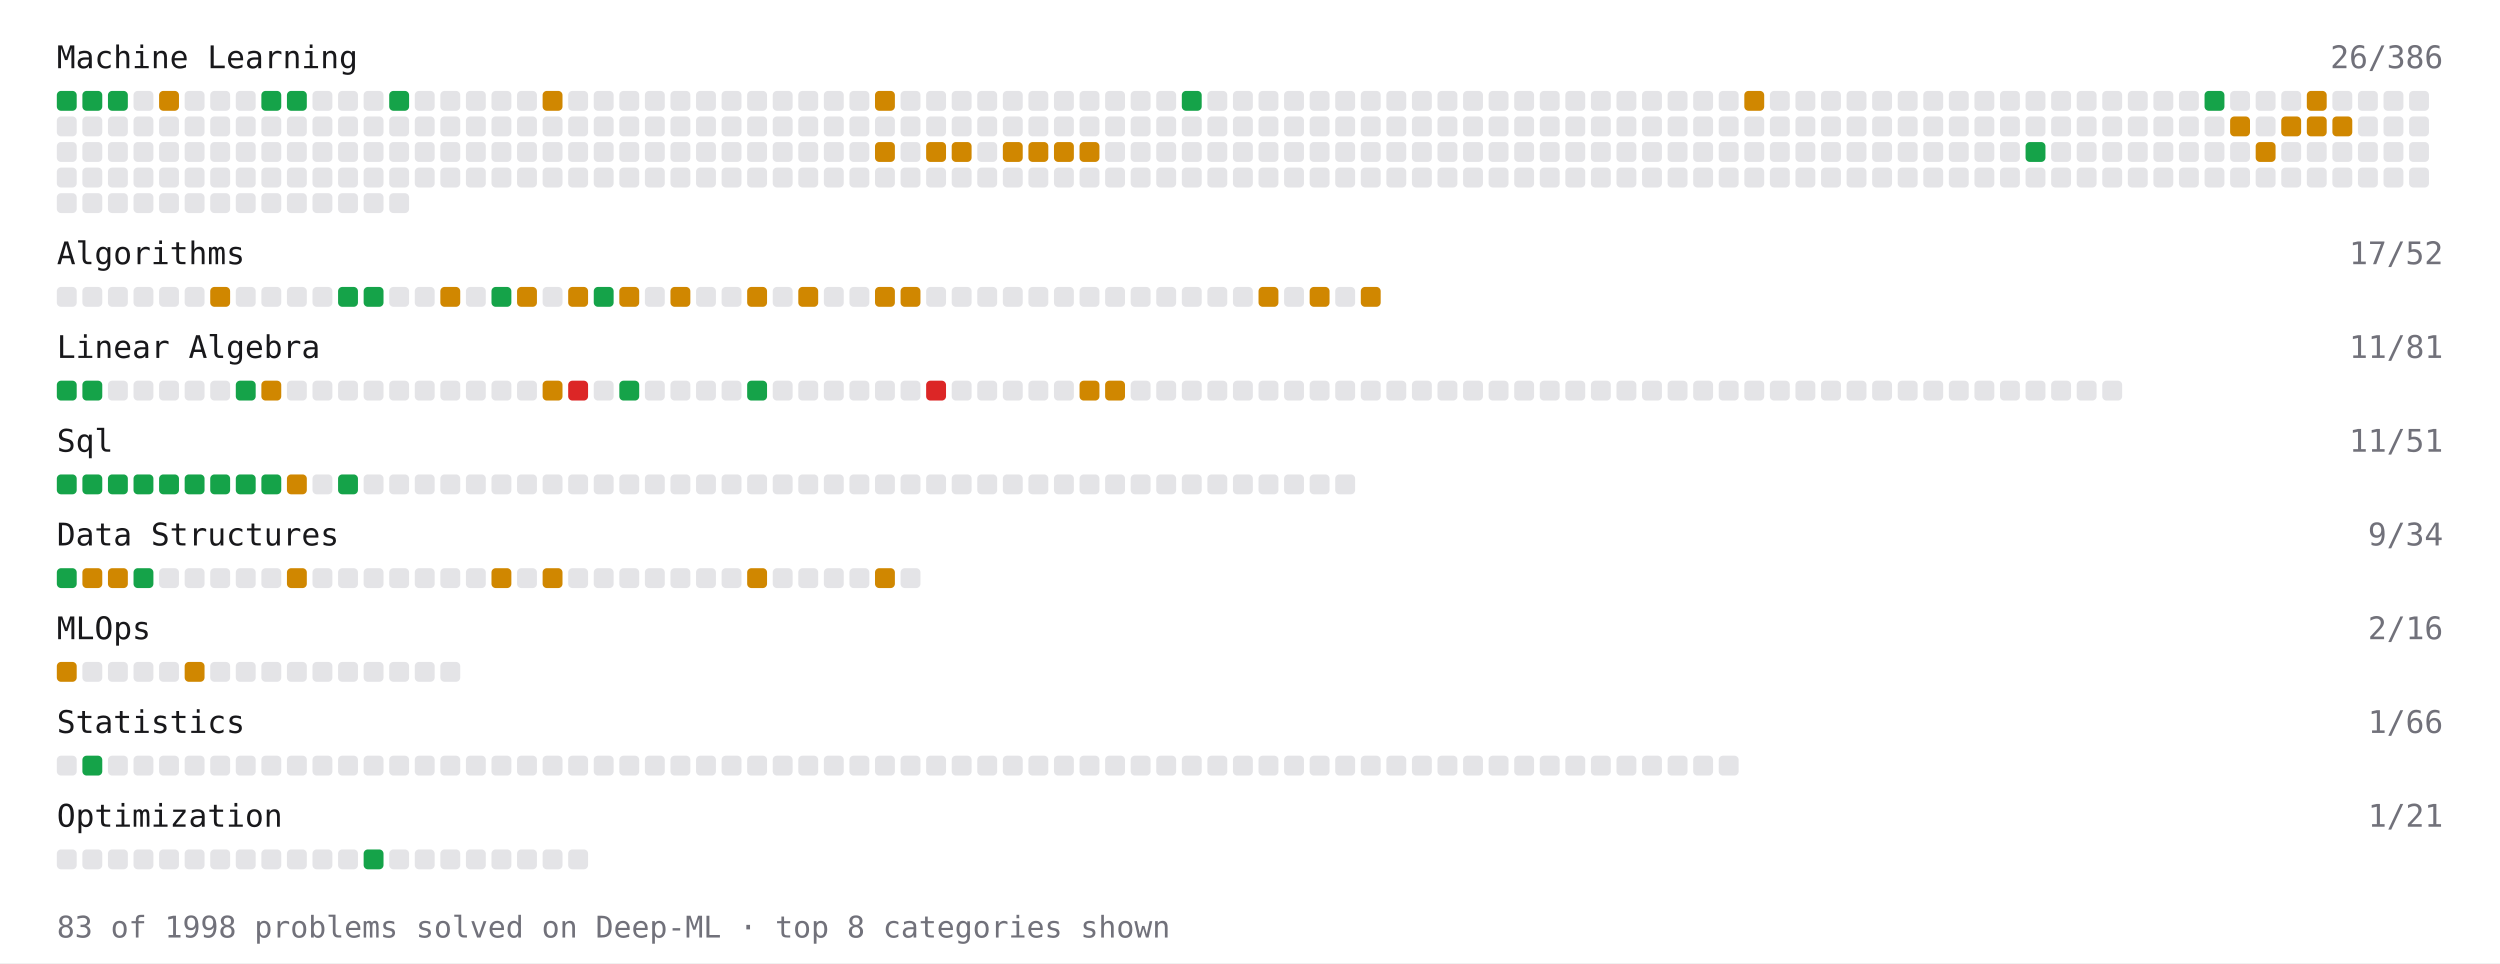
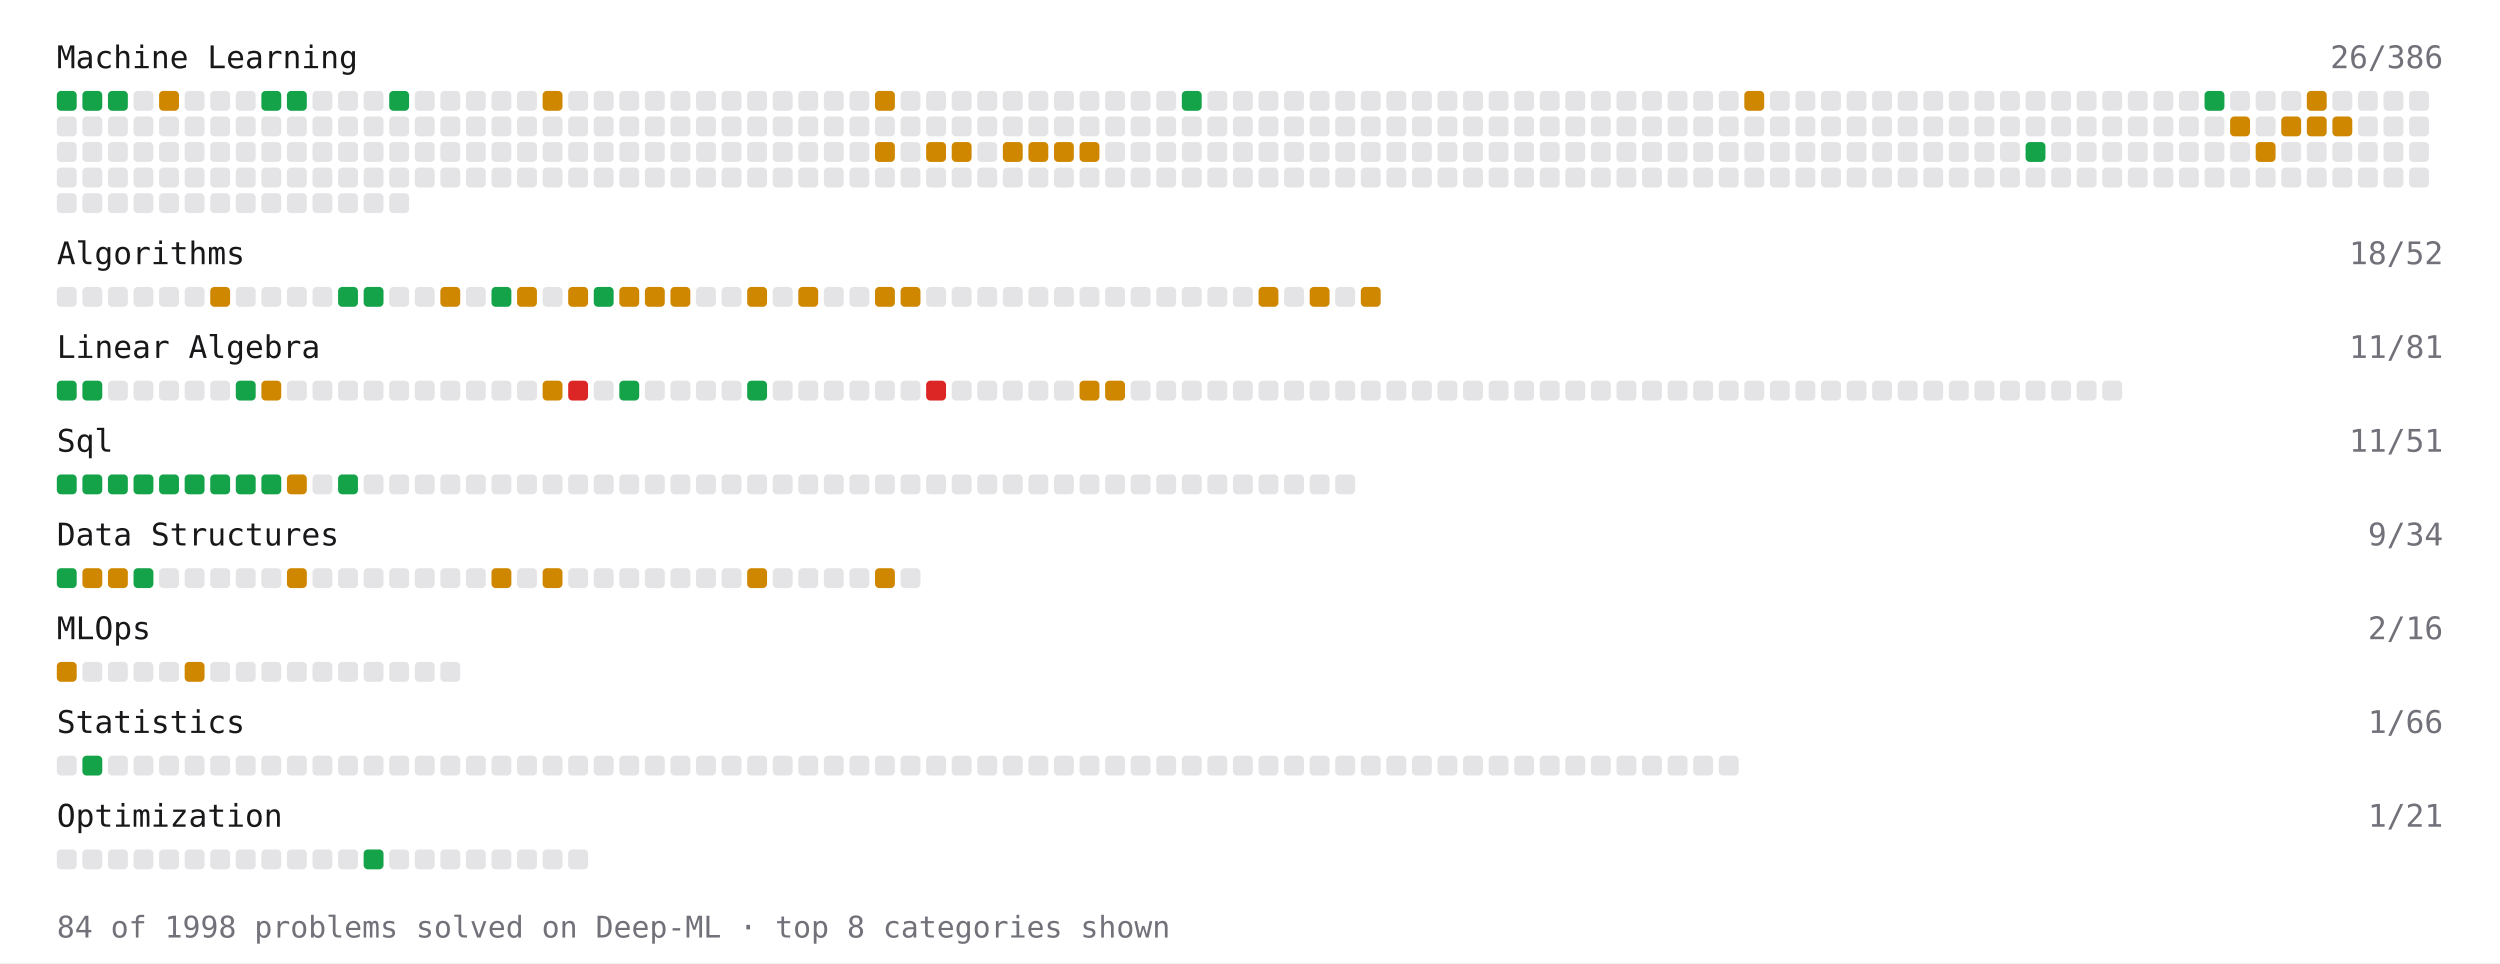
- <svg xmlns="http://www.w3.org/2000/svg" width="880" height="339" viewBox="0 0 880 339" role="img" aria-label="Deep-ML coverage: 83 of 1998 problems solved">
+ <svg xmlns="http://www.w3.org/2000/svg" width="880" height="339" viewBox="0 0 880 339" role="img" aria-label="Deep-ML coverage: 84 of 1998 problems solved">
  <style>
  .bg{fill:#ffffff}.tx{fill:#18181b}.dim{fill:#71717a}.none{fill:#e4e4e7}
  .e{fill:#15a349}.m{fill:#d08700}.h{fill:#dc2626}.u{fill:#a1a1aa}
  @media (prefers-color-scheme:dark){
    .bg{fill:#0b0b0d}.tx{fill:#fafafa}.dim{fill:#8b8b95}.none{fill:#26262b}
    .e{fill:#34d27b}.m{fill:#f5b13d}.h{fill:#f76d6d}.u{fill:#5c5c66}
  }
</style>
  <rect width="880" height="339" class="bg" />
  <text x="20" y="24" class="tx" font-size="11" font-family="ui-monospace,monospace">Machine Learning</text>
  <text x="860" y="24" class="dim" font-size="11" text-anchor="end" font-family="ui-monospace,monospace">26/386</text>
  <rect x="20" y="32" width="7" height="7" rx="1.5" class="e" />
  <rect x="29" y="32" width="7" height="7" rx="1.5" class="e" />
  <rect x="38" y="32" width="7" height="7" rx="1.5" class="e" />
  <rect x="47" y="32" width="7" height="7" rx="1.5" class="none" />
  <rect x="56" y="32" width="7" height="7" rx="1.5" class="m" />
  <rect x="65" y="32" width="7" height="7" rx="1.5" class="none" />
  <rect x="74" y="32" width="7" height="7" rx="1.5" class="none" />
  <rect x="83" y="32" width="7" height="7" rx="1.5" class="none" />
  <rect x="92" y="32" width="7" height="7" rx="1.5" class="e" />
  <rect x="101" y="32" width="7" height="7" rx="1.5" class="e" />
  <rect x="110" y="32" width="7" height="7" rx="1.5" class="none" />
  <rect x="119" y="32" width="7" height="7" rx="1.5" class="none" />
  <rect x="128" y="32" width="7" height="7" rx="1.5" class="none" />
  <rect x="137" y="32" width="7" height="7" rx="1.5" class="e" />
  <rect x="146" y="32" width="7" height="7" rx="1.5" class="none" />
  <rect x="155" y="32" width="7" height="7" rx="1.5" class="none" />
  <rect x="164" y="32" width="7" height="7" rx="1.5" class="none" />
  <rect x="173" y="32" width="7" height="7" rx="1.5" class="none" />
  <rect x="182" y="32" width="7" height="7" rx="1.5" class="none" />
  <rect x="191" y="32" width="7" height="7" rx="1.5" class="m" />
  <rect x="200" y="32" width="7" height="7" rx="1.5" class="none" />
  <rect x="209" y="32" width="7" height="7" rx="1.5" class="none" />
  <rect x="218" y="32" width="7" height="7" rx="1.5" class="none" />
  <rect x="227" y="32" width="7" height="7" rx="1.5" class="none" />
  <rect x="236" y="32" width="7" height="7" rx="1.5" class="none" />
  <rect x="245" y="32" width="7" height="7" rx="1.5" class="none" />
  <rect x="254" y="32" width="7" height="7" rx="1.5" class="none" />
  <rect x="263" y="32" width="7" height="7" rx="1.5" class="none" />
  <rect x="272" y="32" width="7" height="7" rx="1.5" class="none" />
  <rect x="281" y="32" width="7" height="7" rx="1.5" class="none" />
  <rect x="290" y="32" width="7" height="7" rx="1.5" class="none" />
  <rect x="299" y="32" width="7" height="7" rx="1.5" class="none" />
  <rect x="308" y="32" width="7" height="7" rx="1.5" class="m" />
  <rect x="317" y="32" width="7" height="7" rx="1.5" class="none" />
  <rect x="326" y="32" width="7" height="7" rx="1.5" class="none" />
  <rect x="335" y="32" width="7" height="7" rx="1.5" class="none" />
  <rect x="344" y="32" width="7" height="7" rx="1.5" class="none" />
  <rect x="353" y="32" width="7" height="7" rx="1.5" class="none" />
  <rect x="362" y="32" width="7" height="7" rx="1.5" class="none" />
  <rect x="371" y="32" width="7" height="7" rx="1.5" class="none" />
  <rect x="380" y="32" width="7" height="7" rx="1.5" class="none" />
  <rect x="389" y="32" width="7" height="7" rx="1.5" class="none" />
  <rect x="398" y="32" width="7" height="7" rx="1.5" class="none" />
  <rect x="407" y="32" width="7" height="7" rx="1.5" class="none" />
  <rect x="416" y="32" width="7" height="7" rx="1.5" class="e" />
  <rect x="425" y="32" width="7" height="7" rx="1.5" class="none" />
  <rect x="434" y="32" width="7" height="7" rx="1.5" class="none" />
  <rect x="443" y="32" width="7" height="7" rx="1.5" class="none" />
  <rect x="452" y="32" width="7" height="7" rx="1.5" class="none" />
  <rect x="461" y="32" width="7" height="7" rx="1.5" class="none" />
  <rect x="470" y="32" width="7" height="7" rx="1.5" class="none" />
  <rect x="479" y="32" width="7" height="7" rx="1.5" class="none" />
  <rect x="488" y="32" width="7" height="7" rx="1.5" class="none" />
  <rect x="497" y="32" width="7" height="7" rx="1.5" class="none" />
  <rect x="506" y="32" width="7" height="7" rx="1.5" class="none" />
  <rect x="515" y="32" width="7" height="7" rx="1.5" class="none" />
  <rect x="524" y="32" width="7" height="7" rx="1.5" class="none" />
  <rect x="533" y="32" width="7" height="7" rx="1.5" class="none" />
  <rect x="542" y="32" width="7" height="7" rx="1.5" class="none" />
  <rect x="551" y="32" width="7" height="7" rx="1.5" class="none" />
  <rect x="560" y="32" width="7" height="7" rx="1.5" class="none" />
  <rect x="569" y="32" width="7" height="7" rx="1.5" class="none" />
  <rect x="578" y="32" width="7" height="7" rx="1.5" class="none" />
  <rect x="587" y="32" width="7" height="7" rx="1.5" class="none" />
  <rect x="596" y="32" width="7" height="7" rx="1.5" class="none" />
  <rect x="605" y="32" width="7" height="7" rx="1.5" class="none" />
  <rect x="614" y="32" width="7" height="7" rx="1.5" class="m" />
  <rect x="623" y="32" width="7" height="7" rx="1.5" class="none" />
  <rect x="632" y="32" width="7" height="7" rx="1.5" class="none" />
  <rect x="641" y="32" width="7" height="7" rx="1.5" class="none" />
  <rect x="650" y="32" width="7" height="7" rx="1.5" class="none" />
  <rect x="659" y="32" width="7" height="7" rx="1.5" class="none" />
  <rect x="668" y="32" width="7" height="7" rx="1.5" class="none" />
  <rect x="677" y="32" width="7" height="7" rx="1.5" class="none" />
  <rect x="686" y="32" width="7" height="7" rx="1.5" class="none" />
  <rect x="695" y="32" width="7" height="7" rx="1.5" class="none" />
  <rect x="704" y="32" width="7" height="7" rx="1.5" class="none" />
  <rect x="713" y="32" width="7" height="7" rx="1.5" class="none" />
  <rect x="722" y="32" width="7" height="7" rx="1.5" class="none" />
  <rect x="731" y="32" width="7" height="7" rx="1.5" class="none" />
  <rect x="740" y="32" width="7" height="7" rx="1.5" class="none" />
  <rect x="749" y="32" width="7" height="7" rx="1.5" class="none" />
  <rect x="758" y="32" width="7" height="7" rx="1.5" class="none" />
  <rect x="767" y="32" width="7" height="7" rx="1.5" class="none" />
  <rect x="776" y="32" width="7" height="7" rx="1.5" class="e" />
  <rect x="785" y="32" width="7" height="7" rx="1.5" class="none" />
  <rect x="794" y="32" width="7" height="7" rx="1.5" class="none" />
  <rect x="803" y="32" width="7" height="7" rx="1.5" class="none" />
  <rect x="812" y="32" width="7" height="7" rx="1.5" class="m" />
  <rect x="821" y="32" width="7" height="7" rx="1.5" class="none" />
  <rect x="830" y="32" width="7" height="7" rx="1.5" class="none" />
  <rect x="839" y="32" width="7" height="7" rx="1.5" class="none" />
  <rect x="848" y="32" width="7" height="7" rx="1.5" class="none" />
  <rect x="20" y="41" width="7" height="7" rx="1.5" class="none" />
  <rect x="29" y="41" width="7" height="7" rx="1.5" class="none" />
  <rect x="38" y="41" width="7" height="7" rx="1.5" class="none" />
  <rect x="47" y="41" width="7" height="7" rx="1.5" class="none" />
  <rect x="56" y="41" width="7" height="7" rx="1.5" class="none" />
  <rect x="65" y="41" width="7" height="7" rx="1.5" class="none" />
  <rect x="74" y="41" width="7" height="7" rx="1.5" class="none" />
  <rect x="83" y="41" width="7" height="7" rx="1.5" class="none" />
  <rect x="92" y="41" width="7" height="7" rx="1.5" class="none" />
  <rect x="101" y="41" width="7" height="7" rx="1.5" class="none" />
  <rect x="110" y="41" width="7" height="7" rx="1.5" class="none" />
  <rect x="119" y="41" width="7" height="7" rx="1.5" class="none" />
  <rect x="128" y="41" width="7" height="7" rx="1.5" class="none" />
  <rect x="137" y="41" width="7" height="7" rx="1.5" class="none" />
  <rect x="146" y="41" width="7" height="7" rx="1.5" class="none" />
  <rect x="155" y="41" width="7" height="7" rx="1.5" class="none" />
  <rect x="164" y="41" width="7" height="7" rx="1.5" class="none" />
  <rect x="173" y="41" width="7" height="7" rx="1.5" class="none" />
  <rect x="182" y="41" width="7" height="7" rx="1.5" class="none" />
  <rect x="191" y="41" width="7" height="7" rx="1.5" class="none" />
  <rect x="200" y="41" width="7" height="7" rx="1.5" class="none" />
  <rect x="209" y="41" width="7" height="7" rx="1.5" class="none" />
  <rect x="218" y="41" width="7" height="7" rx="1.5" class="none" />
  <rect x="227" y="41" width="7" height="7" rx="1.5" class="none" />
  <rect x="236" y="41" width="7" height="7" rx="1.5" class="none" />
  <rect x="245" y="41" width="7" height="7" rx="1.5" class="none" />
  <rect x="254" y="41" width="7" height="7" rx="1.5" class="none" />
  <rect x="263" y="41" width="7" height="7" rx="1.5" class="none" />
  <rect x="272" y="41" width="7" height="7" rx="1.5" class="none" />
  <rect x="281" y="41" width="7" height="7" rx="1.5" class="none" />
  <rect x="290" y="41" width="7" height="7" rx="1.5" class="none" />
  <rect x="299" y="41" width="7" height="7" rx="1.5" class="none" />
  <rect x="308" y="41" width="7" height="7" rx="1.5" class="none" />
  <rect x="317" y="41" width="7" height="7" rx="1.5" class="none" />
  <rect x="326" y="41" width="7" height="7" rx="1.5" class="none" />
  <rect x="335" y="41" width="7" height="7" rx="1.5" class="none" />
  <rect x="344" y="41" width="7" height="7" rx="1.5" class="none" />
  <rect x="353" y="41" width="7" height="7" rx="1.5" class="none" />
  <rect x="362" y="41" width="7" height="7" rx="1.5" class="none" />
  <rect x="371" y="41" width="7" height="7" rx="1.5" class="none" />
  <rect x="380" y="41" width="7" height="7" rx="1.5" class="none" />
  <rect x="389" y="41" width="7" height="7" rx="1.5" class="none" />
  <rect x="398" y="41" width="7" height="7" rx="1.5" class="none" />
  <rect x="407" y="41" width="7" height="7" rx="1.5" class="none" />
  <rect x="416" y="41" width="7" height="7" rx="1.5" class="none" />
  <rect x="425" y="41" width="7" height="7" rx="1.5" class="none" />
  <rect x="434" y="41" width="7" height="7" rx="1.5" class="none" />
  <rect x="443" y="41" width="7" height="7" rx="1.5" class="none" />
  <rect x="452" y="41" width="7" height="7" rx="1.5" class="none" />
  <rect x="461" y="41" width="7" height="7" rx="1.5" class="none" />
  <rect x="470" y="41" width="7" height="7" rx="1.5" class="none" />
  <rect x="479" y="41" width="7" height="7" rx="1.5" class="none" />
  <rect x="488" y="41" width="7" height="7" rx="1.5" class="none" />
  <rect x="497" y="41" width="7" height="7" rx="1.5" class="none" />
  <rect x="506" y="41" width="7" height="7" rx="1.5" class="none" />
  <rect x="515" y="41" width="7" height="7" rx="1.5" class="none" />
  <rect x="524" y="41" width="7" height="7" rx="1.5" class="none" />
  <rect x="533" y="41" width="7" height="7" rx="1.5" class="none" />
  <rect x="542" y="41" width="7" height="7" rx="1.5" class="none" />
  <rect x="551" y="41" width="7" height="7" rx="1.5" class="none" />
  <rect x="560" y="41" width="7" height="7" rx="1.5" class="none" />
  <rect x="569" y="41" width="7" height="7" rx="1.5" class="none" />
  <rect x="578" y="41" width="7" height="7" rx="1.5" class="none" />
  <rect x="587" y="41" width="7" height="7" rx="1.5" class="none" />
  <rect x="596" y="41" width="7" height="7" rx="1.5" class="none" />
  <rect x="605" y="41" width="7" height="7" rx="1.5" class="none" />
  <rect x="614" y="41" width="7" height="7" rx="1.5" class="none" />
  <rect x="623" y="41" width="7" height="7" rx="1.5" class="none" />
  <rect x="632" y="41" width="7" height="7" rx="1.5" class="none" />
  <rect x="641" y="41" width="7" height="7" rx="1.5" class="none" />
  <rect x="650" y="41" width="7" height="7" rx="1.5" class="none" />
  <rect x="659" y="41" width="7" height="7" rx="1.5" class="none" />
  <rect x="668" y="41" width="7" height="7" rx="1.5" class="none" />
  <rect x="677" y="41" width="7" height="7" rx="1.5" class="none" />
  <rect x="686" y="41" width="7" height="7" rx="1.5" class="none" />
  <rect x="695" y="41" width="7" height="7" rx="1.5" class="none" />
  <rect x="704" y="41" width="7" height="7" rx="1.5" class="none" />
  <rect x="713" y="41" width="7" height="7" rx="1.5" class="none" />
  <rect x="722" y="41" width="7" height="7" rx="1.5" class="none" />
  <rect x="731" y="41" width="7" height="7" rx="1.5" class="none" />
  <rect x="740" y="41" width="7" height="7" rx="1.5" class="none" />
  <rect x="749" y="41" width="7" height="7" rx="1.5" class="none" />
  <rect x="758" y="41" width="7" height="7" rx="1.5" class="none" />
  <rect x="767" y="41" width="7" height="7" rx="1.5" class="none" />
  <rect x="776" y="41" width="7" height="7" rx="1.5" class="none" />
  <rect x="785" y="41" width="7" height="7" rx="1.5" class="m" />
  <rect x="794" y="41" width="7" height="7" rx="1.5" class="none" />
  <rect x="803" y="41" width="7" height="7" rx="1.5" class="m" />
  <rect x="812" y="41" width="7" height="7" rx="1.5" class="m" />
  <rect x="821" y="41" width="7" height="7" rx="1.5" class="m" />
  <rect x="830" y="41" width="7" height="7" rx="1.5" class="none" />
  <rect x="839" y="41" width="7" height="7" rx="1.5" class="none" />
  <rect x="848" y="41" width="7" height="7" rx="1.5" class="none" />
  <rect x="20" y="50" width="7" height="7" rx="1.5" class="none" />
  <rect x="29" y="50" width="7" height="7" rx="1.5" class="none" />
  <rect x="38" y="50" width="7" height="7" rx="1.5" class="none" />
  <rect x="47" y="50" width="7" height="7" rx="1.5" class="none" />
  <rect x="56" y="50" width="7" height="7" rx="1.5" class="none" />
  <rect x="65" y="50" width="7" height="7" rx="1.5" class="none" />
  <rect x="74" y="50" width="7" height="7" rx="1.5" class="none" />
  <rect x="83" y="50" width="7" height="7" rx="1.5" class="none" />
  <rect x="92" y="50" width="7" height="7" rx="1.5" class="none" />
  <rect x="101" y="50" width="7" height="7" rx="1.5" class="none" />
  <rect x="110" y="50" width="7" height="7" rx="1.5" class="none" />
  <rect x="119" y="50" width="7" height="7" rx="1.5" class="none" />
  <rect x="128" y="50" width="7" height="7" rx="1.5" class="none" />
  <rect x="137" y="50" width="7" height="7" rx="1.5" class="none" />
  <rect x="146" y="50" width="7" height="7" rx="1.5" class="none" />
  <rect x="155" y="50" width="7" height="7" rx="1.5" class="none" />
  <rect x="164" y="50" width="7" height="7" rx="1.5" class="none" />
  <rect x="173" y="50" width="7" height="7" rx="1.5" class="none" />
  <rect x="182" y="50" width="7" height="7" rx="1.5" class="none" />
  <rect x="191" y="50" width="7" height="7" rx="1.5" class="none" />
  <rect x="200" y="50" width="7" height="7" rx="1.5" class="none" />
  <rect x="209" y="50" width="7" height="7" rx="1.5" class="none" />
  <rect x="218" y="50" width="7" height="7" rx="1.5" class="none" />
  <rect x="227" y="50" width="7" height="7" rx="1.5" class="none" />
  <rect x="236" y="50" width="7" height="7" rx="1.5" class="none" />
  <rect x="245" y="50" width="7" height="7" rx="1.5" class="none" />
  <rect x="254" y="50" width="7" height="7" rx="1.5" class="none" />
  <rect x="263" y="50" width="7" height="7" rx="1.5" class="none" />
  <rect x="272" y="50" width="7" height="7" rx="1.5" class="none" />
  <rect x="281" y="50" width="7" height="7" rx="1.5" class="none" />
  <rect x="290" y="50" width="7" height="7" rx="1.5" class="none" />
  <rect x="299" y="50" width="7" height="7" rx="1.5" class="none" />
  <rect x="308" y="50" width="7" height="7" rx="1.5" class="m" />
  <rect x="317" y="50" width="7" height="7" rx="1.5" class="none" />
  <rect x="326" y="50" width="7" height="7" rx="1.5" class="m" />
  <rect x="335" y="50" width="7" height="7" rx="1.5" class="m" />
  <rect x="344" y="50" width="7" height="7" rx="1.5" class="none" />
  <rect x="353" y="50" width="7" height="7" rx="1.5" class="m" />
  <rect x="362" y="50" width="7" height="7" rx="1.5" class="m" />
  <rect x="371" y="50" width="7" height="7" rx="1.5" class="m" />
  <rect x="380" y="50" width="7" height="7" rx="1.5" class="m" />
  <rect x="389" y="50" width="7" height="7" rx="1.5" class="none" />
  <rect x="398" y="50" width="7" height="7" rx="1.5" class="none" />
  <rect x="407" y="50" width="7" height="7" rx="1.5" class="none" />
  <rect x="416" y="50" width="7" height="7" rx="1.5" class="none" />
  <rect x="425" y="50" width="7" height="7" rx="1.5" class="none" />
  <rect x="434" y="50" width="7" height="7" rx="1.5" class="none" />
  <rect x="443" y="50" width="7" height="7" rx="1.5" class="none" />
  <rect x="452" y="50" width="7" height="7" rx="1.5" class="none" />
  <rect x="461" y="50" width="7" height="7" rx="1.5" class="none" />
  <rect x="470" y="50" width="7" height="7" rx="1.5" class="none" />
  <rect x="479" y="50" width="7" height="7" rx="1.5" class="none" />
  <rect x="488" y="50" width="7" height="7" rx="1.5" class="none" />
  <rect x="497" y="50" width="7" height="7" rx="1.5" class="none" />
  <rect x="506" y="50" width="7" height="7" rx="1.5" class="none" />
  <rect x="515" y="50" width="7" height="7" rx="1.5" class="none" />
  <rect x="524" y="50" width="7" height="7" rx="1.5" class="none" />
  <rect x="533" y="50" width="7" height="7" rx="1.5" class="none" />
  <rect x="542" y="50" width="7" height="7" rx="1.5" class="none" />
  <rect x="551" y="50" width="7" height="7" rx="1.5" class="none" />
  <rect x="560" y="50" width="7" height="7" rx="1.5" class="none" />
  <rect x="569" y="50" width="7" height="7" rx="1.5" class="none" />
  <rect x="578" y="50" width="7" height="7" rx="1.5" class="none" />
  <rect x="587" y="50" width="7" height="7" rx="1.5" class="none" />
  <rect x="596" y="50" width="7" height="7" rx="1.5" class="none" />
  <rect x="605" y="50" width="7" height="7" rx="1.5" class="none" />
  <rect x="614" y="50" width="7" height="7" rx="1.5" class="none" />
  <rect x="623" y="50" width="7" height="7" rx="1.5" class="none" />
  <rect x="632" y="50" width="7" height="7" rx="1.5" class="none" />
  <rect x="641" y="50" width="7" height="7" rx="1.5" class="none" />
  <rect x="650" y="50" width="7" height="7" rx="1.5" class="none" />
  <rect x="659" y="50" width="7" height="7" rx="1.5" class="none" />
  <rect x="668" y="50" width="7" height="7" rx="1.5" class="none" />
  <rect x="677" y="50" width="7" height="7" rx="1.5" class="none" />
  <rect x="686" y="50" width="7" height="7" rx="1.5" class="none" />
  <rect x="695" y="50" width="7" height="7" rx="1.5" class="none" />
  <rect x="704" y="50" width="7" height="7" rx="1.5" class="none" />
  <rect x="713" y="50" width="7" height="7" rx="1.5" class="e" />
  <rect x="722" y="50" width="7" height="7" rx="1.5" class="none" />
  <rect x="731" y="50" width="7" height="7" rx="1.5" class="none" />
  <rect x="740" y="50" width="7" height="7" rx="1.5" class="none" />
  <rect x="749" y="50" width="7" height="7" rx="1.5" class="none" />
  <rect x="758" y="50" width="7" height="7" rx="1.5" class="none" />
  <rect x="767" y="50" width="7" height="7" rx="1.5" class="none" />
  <rect x="776" y="50" width="7" height="7" rx="1.5" class="none" />
  <rect x="785" y="50" width="7" height="7" rx="1.5" class="none" />
  <rect x="794" y="50" width="7" height="7" rx="1.5" class="m" />
  <rect x="803" y="50" width="7" height="7" rx="1.5" class="none" />
  <rect x="812" y="50" width="7" height="7" rx="1.5" class="none" />
  <rect x="821" y="50" width="7" height="7" rx="1.5" class="none" />
  <rect x="830" y="50" width="7" height="7" rx="1.5" class="none" />
  <rect x="839" y="50" width="7" height="7" rx="1.5" class="none" />
  <rect x="848" y="50" width="7" height="7" rx="1.5" class="none" />
  <rect x="20" y="59" width="7" height="7" rx="1.5" class="none" />
  <rect x="29" y="59" width="7" height="7" rx="1.5" class="none" />
  <rect x="38" y="59" width="7" height="7" rx="1.5" class="none" />
  <rect x="47" y="59" width="7" height="7" rx="1.5" class="none" />
  <rect x="56" y="59" width="7" height="7" rx="1.5" class="none" />
  <rect x="65" y="59" width="7" height="7" rx="1.5" class="none" />
  <rect x="74" y="59" width="7" height="7" rx="1.5" class="none" />
  <rect x="83" y="59" width="7" height="7" rx="1.5" class="none" />
  <rect x="92" y="59" width="7" height="7" rx="1.5" class="none" />
  <rect x="101" y="59" width="7" height="7" rx="1.5" class="none" />
  <rect x="110" y="59" width="7" height="7" rx="1.5" class="none" />
  <rect x="119" y="59" width="7" height="7" rx="1.5" class="none" />
  <rect x="128" y="59" width="7" height="7" rx="1.5" class="none" />
  <rect x="137" y="59" width="7" height="7" rx="1.5" class="none" />
  <rect x="146" y="59" width="7" height="7" rx="1.5" class="none" />
  <rect x="155" y="59" width="7" height="7" rx="1.5" class="none" />
  <rect x="164" y="59" width="7" height="7" rx="1.5" class="none" />
  <rect x="173" y="59" width="7" height="7" rx="1.5" class="none" />
  <rect x="182" y="59" width="7" height="7" rx="1.5" class="none" />
  <rect x="191" y="59" width="7" height="7" rx="1.5" class="none" />
  <rect x="200" y="59" width="7" height="7" rx="1.5" class="none" />
  <rect x="209" y="59" width="7" height="7" rx="1.5" class="none" />
  <rect x="218" y="59" width="7" height="7" rx="1.5" class="none" />
  <rect x="227" y="59" width="7" height="7" rx="1.5" class="none" />
  <rect x="236" y="59" width="7" height="7" rx="1.5" class="none" />
  <rect x="245" y="59" width="7" height="7" rx="1.5" class="none" />
  <rect x="254" y="59" width="7" height="7" rx="1.5" class="none" />
  <rect x="263" y="59" width="7" height="7" rx="1.5" class="none" />
  <rect x="272" y="59" width="7" height="7" rx="1.5" class="none" />
  <rect x="281" y="59" width="7" height="7" rx="1.5" class="none" />
  <rect x="290" y="59" width="7" height="7" rx="1.5" class="none" />
  <rect x="299" y="59" width="7" height="7" rx="1.5" class="none" />
  <rect x="308" y="59" width="7" height="7" rx="1.5" class="none" />
  <rect x="317" y="59" width="7" height="7" rx="1.5" class="none" />
  <rect x="326" y="59" width="7" height="7" rx="1.5" class="none" />
  <rect x="335" y="59" width="7" height="7" rx="1.5" class="none" />
  <rect x="344" y="59" width="7" height="7" rx="1.5" class="none" />
  <rect x="353" y="59" width="7" height="7" rx="1.5" class="none" />
  <rect x="362" y="59" width="7" height="7" rx="1.5" class="none" />
  <rect x="371" y="59" width="7" height="7" rx="1.5" class="none" />
  <rect x="380" y="59" width="7" height="7" rx="1.5" class="none" />
  <rect x="389" y="59" width="7" height="7" rx="1.5" class="none" />
  <rect x="398" y="59" width="7" height="7" rx="1.5" class="none" />
  <rect x="407" y="59" width="7" height="7" rx="1.5" class="none" />
  <rect x="416" y="59" width="7" height="7" rx="1.5" class="none" />
  <rect x="425" y="59" width="7" height="7" rx="1.5" class="none" />
  <rect x="434" y="59" width="7" height="7" rx="1.5" class="none" />
  <rect x="443" y="59" width="7" height="7" rx="1.5" class="none" />
  <rect x="452" y="59" width="7" height="7" rx="1.5" class="none" />
  <rect x="461" y="59" width="7" height="7" rx="1.5" class="none" />
  <rect x="470" y="59" width="7" height="7" rx="1.5" class="none" />
  <rect x="479" y="59" width="7" height="7" rx="1.5" class="none" />
  <rect x="488" y="59" width="7" height="7" rx="1.5" class="none" />
  <rect x="497" y="59" width="7" height="7" rx="1.5" class="none" />
  <rect x="506" y="59" width="7" height="7" rx="1.5" class="none" />
  <rect x="515" y="59" width="7" height="7" rx="1.5" class="none" />
  <rect x="524" y="59" width="7" height="7" rx="1.5" class="none" />
  <rect x="533" y="59" width="7" height="7" rx="1.5" class="none" />
  <rect x="542" y="59" width="7" height="7" rx="1.5" class="none" />
  <rect x="551" y="59" width="7" height="7" rx="1.5" class="none" />
  <rect x="560" y="59" width="7" height="7" rx="1.5" class="none" />
  <rect x="569" y="59" width="7" height="7" rx="1.5" class="none" />
  <rect x="578" y="59" width="7" height="7" rx="1.5" class="none" />
  <rect x="587" y="59" width="7" height="7" rx="1.5" class="none" />
  <rect x="596" y="59" width="7" height="7" rx="1.5" class="none" />
  <rect x="605" y="59" width="7" height="7" rx="1.5" class="none" />
  <rect x="614" y="59" width="7" height="7" rx="1.5" class="none" />
  <rect x="623" y="59" width="7" height="7" rx="1.5" class="none" />
  <rect x="632" y="59" width="7" height="7" rx="1.5" class="none" />
  <rect x="641" y="59" width="7" height="7" rx="1.5" class="none" />
  <rect x="650" y="59" width="7" height="7" rx="1.5" class="none" />
  <rect x="659" y="59" width="7" height="7" rx="1.5" class="none" />
  <rect x="668" y="59" width="7" height="7" rx="1.5" class="none" />
  <rect x="677" y="59" width="7" height="7" rx="1.5" class="none" />
  <rect x="686" y="59" width="7" height="7" rx="1.5" class="none" />
  <rect x="695" y="59" width="7" height="7" rx="1.5" class="none" />
  <rect x="704" y="59" width="7" height="7" rx="1.5" class="none" />
  <rect x="713" y="59" width="7" height="7" rx="1.5" class="none" />
  <rect x="722" y="59" width="7" height="7" rx="1.5" class="none" />
  <rect x="731" y="59" width="7" height="7" rx="1.5" class="none" />
  <rect x="740" y="59" width="7" height="7" rx="1.5" class="none" />
  <rect x="749" y="59" width="7" height="7" rx="1.5" class="none" />
  <rect x="758" y="59" width="7" height="7" rx="1.5" class="none" />
  <rect x="767" y="59" width="7" height="7" rx="1.5" class="none" />
  <rect x="776" y="59" width="7" height="7" rx="1.5" class="none" />
  <rect x="785" y="59" width="7" height="7" rx="1.5" class="none" />
  <rect x="794" y="59" width="7" height="7" rx="1.5" class="none" />
  <rect x="803" y="59" width="7" height="7" rx="1.5" class="none" />
  <rect x="812" y="59" width="7" height="7" rx="1.5" class="none" />
  <rect x="821" y="59" width="7" height="7" rx="1.5" class="none" />
  <rect x="830" y="59" width="7" height="7" rx="1.5" class="none" />
  <rect x="839" y="59" width="7" height="7" rx="1.5" class="none" />
  <rect x="848" y="59" width="7" height="7" rx="1.5" class="none" />
  <rect x="20" y="68" width="7" height="7" rx="1.5" class="none" />
  <rect x="29" y="68" width="7" height="7" rx="1.5" class="none" />
  <rect x="38" y="68" width="7" height="7" rx="1.5" class="none" />
  <rect x="47" y="68" width="7" height="7" rx="1.5" class="none" />
  <rect x="56" y="68" width="7" height="7" rx="1.5" class="none" />
  <rect x="65" y="68" width="7" height="7" rx="1.5" class="none" />
  <rect x="74" y="68" width="7" height="7" rx="1.5" class="none" />
  <rect x="83" y="68" width="7" height="7" rx="1.5" class="none" />
  <rect x="92" y="68" width="7" height="7" rx="1.5" class="none" />
  <rect x="101" y="68" width="7" height="7" rx="1.5" class="none" />
  <rect x="110" y="68" width="7" height="7" rx="1.5" class="none" />
  <rect x="119" y="68" width="7" height="7" rx="1.5" class="none" />
  <rect x="128" y="68" width="7" height="7" rx="1.5" class="none" />
  <rect x="137" y="68" width="7" height="7" rx="1.5" class="none" />
  <text x="20" y="93" class="tx" font-size="11" font-family="ui-monospace,monospace">Algorithms</text>
-   <text x="860" y="93" class="dim" font-size="11" text-anchor="end" font-family="ui-monospace,monospace">17/52</text>
+   <text x="860" y="93" class="dim" font-size="11" text-anchor="end" font-family="ui-monospace,monospace">18/52</text>
  <rect x="20" y="101" width="7" height="7" rx="1.5" class="none" />
  <rect x="29" y="101" width="7" height="7" rx="1.5" class="none" />
  <rect x="38" y="101" width="7" height="7" rx="1.5" class="none" />
  <rect x="47" y="101" width="7" height="7" rx="1.5" class="none" />
  <rect x="56" y="101" width="7" height="7" rx="1.5" class="none" />
  <rect x="65" y="101" width="7" height="7" rx="1.5" class="none" />
  <rect x="74" y="101" width="7" height="7" rx="1.5" class="m" />
  <rect x="83" y="101" width="7" height="7" rx="1.5" class="none" />
  <rect x="92" y="101" width="7" height="7" rx="1.5" class="none" />
  <rect x="101" y="101" width="7" height="7" rx="1.5" class="none" />
  <rect x="110" y="101" width="7" height="7" rx="1.5" class="none" />
  <rect x="119" y="101" width="7" height="7" rx="1.5" class="e" />
  <rect x="128" y="101" width="7" height="7" rx="1.5" class="e" />
  <rect x="137" y="101" width="7" height="7" rx="1.5" class="none" />
  <rect x="146" y="101" width="7" height="7" rx="1.5" class="none" />
  <rect x="155" y="101" width="7" height="7" rx="1.5" class="m" />
  <rect x="164" y="101" width="7" height="7" rx="1.5" class="none" />
  <rect x="173" y="101" width="7" height="7" rx="1.5" class="e" />
  <rect x="182" y="101" width="7" height="7" rx="1.5" class="m" />
  <rect x="191" y="101" width="7" height="7" rx="1.5" class="none" />
  <rect x="200" y="101" width="7" height="7" rx="1.5" class="m" />
  <rect x="209" y="101" width="7" height="7" rx="1.5" class="e" />
  <rect x="218" y="101" width="7" height="7" rx="1.5" class="m" />
-   <rect x="227" y="101" width="7" height="7" rx="1.5" class="none" />
+   <rect x="227" y="101" width="7" height="7" rx="1.5" class="m" />
  <rect x="236" y="101" width="7" height="7" rx="1.5" class="m" />
  <rect x="245" y="101" width="7" height="7" rx="1.5" class="none" />
  <rect x="254" y="101" width="7" height="7" rx="1.5" class="none" />
  <rect x="263" y="101" width="7" height="7" rx="1.5" class="m" />
  <rect x="272" y="101" width="7" height="7" rx="1.5" class="none" />
  <rect x="281" y="101" width="7" height="7" rx="1.5" class="m" />
  <rect x="290" y="101" width="7" height="7" rx="1.5" class="none" />
  <rect x="299" y="101" width="7" height="7" rx="1.5" class="none" />
  <rect x="308" y="101" width="7" height="7" rx="1.5" class="m" />
  <rect x="317" y="101" width="7" height="7" rx="1.5" class="m" />
  <rect x="326" y="101" width="7" height="7" rx="1.5" class="none" />
  <rect x="335" y="101" width="7" height="7" rx="1.5" class="none" />
  <rect x="344" y="101" width="7" height="7" rx="1.5" class="none" />
  <rect x="353" y="101" width="7" height="7" rx="1.5" class="none" />
  <rect x="362" y="101" width="7" height="7" rx="1.5" class="none" />
  <rect x="371" y="101" width="7" height="7" rx="1.5" class="none" />
  <rect x="380" y="101" width="7" height="7" rx="1.5" class="none" />
  <rect x="389" y="101" width="7" height="7" rx="1.5" class="none" />
  <rect x="398" y="101" width="7" height="7" rx="1.5" class="none" />
  <rect x="407" y="101" width="7" height="7" rx="1.5" class="none" />
  <rect x="416" y="101" width="7" height="7" rx="1.5" class="none" />
  <rect x="425" y="101" width="7" height="7" rx="1.5" class="none" />
  <rect x="434" y="101" width="7" height="7" rx="1.5" class="none" />
  <rect x="443" y="101" width="7" height="7" rx="1.5" class="m" />
  <rect x="452" y="101" width="7" height="7" rx="1.5" class="none" />
  <rect x="461" y="101" width="7" height="7" rx="1.5" class="m" />
  <rect x="470" y="101" width="7" height="7" rx="1.5" class="none" />
  <rect x="479" y="101" width="7" height="7" rx="1.5" class="m" />
  <text x="20" y="126" class="tx" font-size="11" font-family="ui-monospace,monospace">Linear Algebra</text>
  <text x="860" y="126" class="dim" font-size="11" text-anchor="end" font-family="ui-monospace,monospace">11/81</text>
  <rect x="20" y="134" width="7" height="7" rx="1.5" class="e" />
  <rect x="29" y="134" width="7" height="7" rx="1.5" class="e" />
  <rect x="38" y="134" width="7" height="7" rx="1.5" class="none" />
  <rect x="47" y="134" width="7" height="7" rx="1.5" class="none" />
  <rect x="56" y="134" width="7" height="7" rx="1.5" class="none" />
  <rect x="65" y="134" width="7" height="7" rx="1.5" class="none" />
  <rect x="74" y="134" width="7" height="7" rx="1.5" class="none" />
  <rect x="83" y="134" width="7" height="7" rx="1.5" class="e" />
  <rect x="92" y="134" width="7" height="7" rx="1.5" class="m" />
  <rect x="101" y="134" width="7" height="7" rx="1.5" class="none" />
  <rect x="110" y="134" width="7" height="7" rx="1.5" class="none" />
  <rect x="119" y="134" width="7" height="7" rx="1.5" class="none" />
  <rect x="128" y="134" width="7" height="7" rx="1.5" class="none" />
  <rect x="137" y="134" width="7" height="7" rx="1.5" class="none" />
  <rect x="146" y="134" width="7" height="7" rx="1.5" class="none" />
  <rect x="155" y="134" width="7" height="7" rx="1.5" class="none" />
  <rect x="164" y="134" width="7" height="7" rx="1.5" class="none" />
  <rect x="173" y="134" width="7" height="7" rx="1.5" class="none" />
  <rect x="182" y="134" width="7" height="7" rx="1.5" class="none" />
  <rect x="191" y="134" width="7" height="7" rx="1.5" class="m" />
  <rect x="200" y="134" width="7" height="7" rx="1.5" class="h" />
  <rect x="209" y="134" width="7" height="7" rx="1.5" class="none" />
  <rect x="218" y="134" width="7" height="7" rx="1.5" class="e" />
  <rect x="227" y="134" width="7" height="7" rx="1.5" class="none" />
  <rect x="236" y="134" width="7" height="7" rx="1.5" class="none" />
  <rect x="245" y="134" width="7" height="7" rx="1.5" class="none" />
  <rect x="254" y="134" width="7" height="7" rx="1.5" class="none" />
  <rect x="263" y="134" width="7" height="7" rx="1.5" class="e" />
  <rect x="272" y="134" width="7" height="7" rx="1.5" class="none" />
  <rect x="281" y="134" width="7" height="7" rx="1.5" class="none" />
  <rect x="290" y="134" width="7" height="7" rx="1.5" class="none" />
  <rect x="299" y="134" width="7" height="7" rx="1.5" class="none" />
  <rect x="308" y="134" width="7" height="7" rx="1.5" class="none" />
  <rect x="317" y="134" width="7" height="7" rx="1.5" class="none" />
  <rect x="326" y="134" width="7" height="7" rx="1.5" class="h" />
  <rect x="335" y="134" width="7" height="7" rx="1.5" class="none" />
  <rect x="344" y="134" width="7" height="7" rx="1.5" class="none" />
  <rect x="353" y="134" width="7" height="7" rx="1.5" class="none" />
  <rect x="362" y="134" width="7" height="7" rx="1.5" class="none" />
  <rect x="371" y="134" width="7" height="7" rx="1.5" class="none" />
  <rect x="380" y="134" width="7" height="7" rx="1.5" class="m" />
  <rect x="389" y="134" width="7" height="7" rx="1.5" class="m" />
  <rect x="398" y="134" width="7" height="7" rx="1.5" class="none" />
  <rect x="407" y="134" width="7" height="7" rx="1.5" class="none" />
  <rect x="416" y="134" width="7" height="7" rx="1.5" class="none" />
  <rect x="425" y="134" width="7" height="7" rx="1.5" class="none" />
  <rect x="434" y="134" width="7" height="7" rx="1.5" class="none" />
  <rect x="443" y="134" width="7" height="7" rx="1.5" class="none" />
  <rect x="452" y="134" width="7" height="7" rx="1.5" class="none" />
  <rect x="461" y="134" width="7" height="7" rx="1.5" class="none" />
  <rect x="470" y="134" width="7" height="7" rx="1.5" class="none" />
  <rect x="479" y="134" width="7" height="7" rx="1.5" class="none" />
  <rect x="488" y="134" width="7" height="7" rx="1.5" class="none" />
  <rect x="497" y="134" width="7" height="7" rx="1.5" class="none" />
  <rect x="506" y="134" width="7" height="7" rx="1.5" class="none" />
  <rect x="515" y="134" width="7" height="7" rx="1.5" class="none" />
  <rect x="524" y="134" width="7" height="7" rx="1.5" class="none" />
  <rect x="533" y="134" width="7" height="7" rx="1.5" class="none" />
  <rect x="542" y="134" width="7" height="7" rx="1.5" class="none" />
  <rect x="551" y="134" width="7" height="7" rx="1.5" class="none" />
  <rect x="560" y="134" width="7" height="7" rx="1.5" class="none" />
  <rect x="569" y="134" width="7" height="7" rx="1.5" class="none" />
  <rect x="578" y="134" width="7" height="7" rx="1.5" class="none" />
  <rect x="587" y="134" width="7" height="7" rx="1.5" class="none" />
  <rect x="596" y="134" width="7" height="7" rx="1.5" class="none" />
  <rect x="605" y="134" width="7" height="7" rx="1.5" class="none" />
  <rect x="614" y="134" width="7" height="7" rx="1.5" class="none" />
  <rect x="623" y="134" width="7" height="7" rx="1.5" class="none" />
  <rect x="632" y="134" width="7" height="7" rx="1.5" class="none" />
  <rect x="641" y="134" width="7" height="7" rx="1.5" class="none" />
  <rect x="650" y="134" width="7" height="7" rx="1.5" class="none" />
  <rect x="659" y="134" width="7" height="7" rx="1.5" class="none" />
  <rect x="668" y="134" width="7" height="7" rx="1.5" class="none" />
  <rect x="677" y="134" width="7" height="7" rx="1.5" class="none" />
  <rect x="686" y="134" width="7" height="7" rx="1.5" class="none" />
  <rect x="695" y="134" width="7" height="7" rx="1.5" class="none" />
  <rect x="704" y="134" width="7" height="7" rx="1.5" class="none" />
  <rect x="713" y="134" width="7" height="7" rx="1.5" class="none" />
  <rect x="722" y="134" width="7" height="7" rx="1.5" class="none" />
  <rect x="731" y="134" width="7" height="7" rx="1.5" class="none" />
  <rect x="740" y="134" width="7" height="7" rx="1.5" class="none" />
  <text x="20" y="159" class="tx" font-size="11" font-family="ui-monospace,monospace">Sql</text>
  <text x="860" y="159" class="dim" font-size="11" text-anchor="end" font-family="ui-monospace,monospace">11/51</text>
  <rect x="20" y="167" width="7" height="7" rx="1.5" class="e" />
  <rect x="29" y="167" width="7" height="7" rx="1.5" class="e" />
  <rect x="38" y="167" width="7" height="7" rx="1.5" class="e" />
  <rect x="47" y="167" width="7" height="7" rx="1.5" class="e" />
  <rect x="56" y="167" width="7" height="7" rx="1.5" class="e" />
  <rect x="65" y="167" width="7" height="7" rx="1.5" class="e" />
  <rect x="74" y="167" width="7" height="7" rx="1.5" class="e" />
  <rect x="83" y="167" width="7" height="7" rx="1.5" class="e" />
  <rect x="92" y="167" width="7" height="7" rx="1.5" class="e" />
  <rect x="101" y="167" width="7" height="7" rx="1.5" class="m" />
  <rect x="110" y="167" width="7" height="7" rx="1.5" class="none" />
  <rect x="119" y="167" width="7" height="7" rx="1.5" class="e" />
  <rect x="128" y="167" width="7" height="7" rx="1.5" class="none" />
  <rect x="137" y="167" width="7" height="7" rx="1.5" class="none" />
  <rect x="146" y="167" width="7" height="7" rx="1.5" class="none" />
  <rect x="155" y="167" width="7" height="7" rx="1.5" class="none" />
  <rect x="164" y="167" width="7" height="7" rx="1.5" class="none" />
  <rect x="173" y="167" width="7" height="7" rx="1.5" class="none" />
  <rect x="182" y="167" width="7" height="7" rx="1.5" class="none" />
  <rect x="191" y="167" width="7" height="7" rx="1.5" class="none" />
  <rect x="200" y="167" width="7" height="7" rx="1.5" class="none" />
  <rect x="209" y="167" width="7" height="7" rx="1.5" class="none" />
  <rect x="218" y="167" width="7" height="7" rx="1.5" class="none" />
  <rect x="227" y="167" width="7" height="7" rx="1.5" class="none" />
  <rect x="236" y="167" width="7" height="7" rx="1.5" class="none" />
  <rect x="245" y="167" width="7" height="7" rx="1.5" class="none" />
  <rect x="254" y="167" width="7" height="7" rx="1.5" class="none" />
  <rect x="263" y="167" width="7" height="7" rx="1.5" class="none" />
  <rect x="272" y="167" width="7" height="7" rx="1.5" class="none" />
  <rect x="281" y="167" width="7" height="7" rx="1.5" class="none" />
  <rect x="290" y="167" width="7" height="7" rx="1.5" class="none" />
  <rect x="299" y="167" width="7" height="7" rx="1.5" class="none" />
  <rect x="308" y="167" width="7" height="7" rx="1.5" class="none" />
  <rect x="317" y="167" width="7" height="7" rx="1.5" class="none" />
  <rect x="326" y="167" width="7" height="7" rx="1.5" class="none" />
  <rect x="335" y="167" width="7" height="7" rx="1.5" class="none" />
  <rect x="344" y="167" width="7" height="7" rx="1.5" class="none" />
  <rect x="353" y="167" width="7" height="7" rx="1.5" class="none" />
  <rect x="362" y="167" width="7" height="7" rx="1.5" class="none" />
  <rect x="371" y="167" width="7" height="7" rx="1.5" class="none" />
  <rect x="380" y="167" width="7" height="7" rx="1.5" class="none" />
  <rect x="389" y="167" width="7" height="7" rx="1.5" class="none" />
  <rect x="398" y="167" width="7" height="7" rx="1.5" class="none" />
  <rect x="407" y="167" width="7" height="7" rx="1.5" class="none" />
  <rect x="416" y="167" width="7" height="7" rx="1.5" class="none" />
  <rect x="425" y="167" width="7" height="7" rx="1.5" class="none" />
  <rect x="434" y="167" width="7" height="7" rx="1.5" class="none" />
  <rect x="443" y="167" width="7" height="7" rx="1.5" class="none" />
  <rect x="452" y="167" width="7" height="7" rx="1.5" class="none" />
  <rect x="461" y="167" width="7" height="7" rx="1.5" class="none" />
  <rect x="470" y="167" width="7" height="7" rx="1.5" class="none" />
  <text x="20" y="192" class="tx" font-size="11" font-family="ui-monospace,monospace">Data Structures</text>
  <text x="860" y="192" class="dim" font-size="11" text-anchor="end" font-family="ui-monospace,monospace">9/34</text>
  <rect x="20" y="200" width="7" height="7" rx="1.5" class="e" />
  <rect x="29" y="200" width="7" height="7" rx="1.5" class="m" />
  <rect x="38" y="200" width="7" height="7" rx="1.5" class="m" />
  <rect x="47" y="200" width="7" height="7" rx="1.5" class="e" />
  <rect x="56" y="200" width="7" height="7" rx="1.5" class="none" />
  <rect x="65" y="200" width="7" height="7" rx="1.5" class="none" />
  <rect x="74" y="200" width="7" height="7" rx="1.5" class="none" />
  <rect x="83" y="200" width="7" height="7" rx="1.5" class="none" />
  <rect x="92" y="200" width="7" height="7" rx="1.5" class="none" />
  <rect x="101" y="200" width="7" height="7" rx="1.5" class="m" />
  <rect x="110" y="200" width="7" height="7" rx="1.5" class="none" />
  <rect x="119" y="200" width="7" height="7" rx="1.5" class="none" />
  <rect x="128" y="200" width="7" height="7" rx="1.5" class="none" />
  <rect x="137" y="200" width="7" height="7" rx="1.5" class="none" />
  <rect x="146" y="200" width="7" height="7" rx="1.5" class="none" />
  <rect x="155" y="200" width="7" height="7" rx="1.5" class="none" />
  <rect x="164" y="200" width="7" height="7" rx="1.5" class="none" />
  <rect x="173" y="200" width="7" height="7" rx="1.5" class="m" />
  <rect x="182" y="200" width="7" height="7" rx="1.5" class="none" />
  <rect x="191" y="200" width="7" height="7" rx="1.5" class="m" />
  <rect x="200" y="200" width="7" height="7" rx="1.5" class="none" />
  <rect x="209" y="200" width="7" height="7" rx="1.5" class="none" />
  <rect x="218" y="200" width="7" height="7" rx="1.5" class="none" />
  <rect x="227" y="200" width="7" height="7" rx="1.5" class="none" />
  <rect x="236" y="200" width="7" height="7" rx="1.5" class="none" />
  <rect x="245" y="200" width="7" height="7" rx="1.5" class="none" />
  <rect x="254" y="200" width="7" height="7" rx="1.5" class="none" />
  <rect x="263" y="200" width="7" height="7" rx="1.5" class="m" />
  <rect x="272" y="200" width="7" height="7" rx="1.5" class="none" />
  <rect x="281" y="200" width="7" height="7" rx="1.5" class="none" />
  <rect x="290" y="200" width="7" height="7" rx="1.5" class="none" />
  <rect x="299" y="200" width="7" height="7" rx="1.5" class="none" />
  <rect x="308" y="200" width="7" height="7" rx="1.5" class="m" />
  <rect x="317" y="200" width="7" height="7" rx="1.5" class="none" />
  <text x="20" y="225" class="tx" font-size="11" font-family="ui-monospace,monospace">MLOps</text>
  <text x="860" y="225" class="dim" font-size="11" text-anchor="end" font-family="ui-monospace,monospace">2/16</text>
  <rect x="20" y="233" width="7" height="7" rx="1.5" class="m" />
  <rect x="29" y="233" width="7" height="7" rx="1.5" class="none" />
  <rect x="38" y="233" width="7" height="7" rx="1.5" class="none" />
  <rect x="47" y="233" width="7" height="7" rx="1.5" class="none" />
  <rect x="56" y="233" width="7" height="7" rx="1.5" class="none" />
  <rect x="65" y="233" width="7" height="7" rx="1.5" class="m" />
  <rect x="74" y="233" width="7" height="7" rx="1.5" class="none" />
  <rect x="83" y="233" width="7" height="7" rx="1.5" class="none" />
  <rect x="92" y="233" width="7" height="7" rx="1.5" class="none" />
  <rect x="101" y="233" width="7" height="7" rx="1.5" class="none" />
  <rect x="110" y="233" width="7" height="7" rx="1.5" class="none" />
  <rect x="119" y="233" width="7" height="7" rx="1.5" class="none" />
  <rect x="128" y="233" width="7" height="7" rx="1.5" class="none" />
  <rect x="137" y="233" width="7" height="7" rx="1.5" class="none" />
  <rect x="146" y="233" width="7" height="7" rx="1.5" class="none" />
  <rect x="155" y="233" width="7" height="7" rx="1.5" class="none" />
  <text x="20" y="258" class="tx" font-size="11" font-family="ui-monospace,monospace">Statistics</text>
  <text x="860" y="258" class="dim" font-size="11" text-anchor="end" font-family="ui-monospace,monospace">1/66</text>
  <rect x="20" y="266" width="7" height="7" rx="1.5" class="none" />
  <rect x="29" y="266" width="7" height="7" rx="1.5" class="e" />
  <rect x="38" y="266" width="7" height="7" rx="1.5" class="none" />
  <rect x="47" y="266" width="7" height="7" rx="1.5" class="none" />
  <rect x="56" y="266" width="7" height="7" rx="1.5" class="none" />
  <rect x="65" y="266" width="7" height="7" rx="1.5" class="none" />
  <rect x="74" y="266" width="7" height="7" rx="1.5" class="none" />
  <rect x="83" y="266" width="7" height="7" rx="1.5" class="none" />
  <rect x="92" y="266" width="7" height="7" rx="1.5" class="none" />
  <rect x="101" y="266" width="7" height="7" rx="1.5" class="none" />
  <rect x="110" y="266" width="7" height="7" rx="1.5" class="none" />
  <rect x="119" y="266" width="7" height="7" rx="1.5" class="none" />
  <rect x="128" y="266" width="7" height="7" rx="1.5" class="none" />
  <rect x="137" y="266" width="7" height="7" rx="1.5" class="none" />
  <rect x="146" y="266" width="7" height="7" rx="1.5" class="none" />
  <rect x="155" y="266" width="7" height="7" rx="1.5" class="none" />
  <rect x="164" y="266" width="7" height="7" rx="1.5" class="none" />
  <rect x="173" y="266" width="7" height="7" rx="1.5" class="none" />
  <rect x="182" y="266" width="7" height="7" rx="1.5" class="none" />
  <rect x="191" y="266" width="7" height="7" rx="1.5" class="none" />
  <rect x="200" y="266" width="7" height="7" rx="1.5" class="none" />
  <rect x="209" y="266" width="7" height="7" rx="1.5" class="none" />
  <rect x="218" y="266" width="7" height="7" rx="1.5" class="none" />
  <rect x="227" y="266" width="7" height="7" rx="1.5" class="none" />
  <rect x="236" y="266" width="7" height="7" rx="1.5" class="none" />
  <rect x="245" y="266" width="7" height="7" rx="1.5" class="none" />
  <rect x="254" y="266" width="7" height="7" rx="1.5" class="none" />
  <rect x="263" y="266" width="7" height="7" rx="1.5" class="none" />
  <rect x="272" y="266" width="7" height="7" rx="1.5" class="none" />
  <rect x="281" y="266" width="7" height="7" rx="1.5" class="none" />
  <rect x="290" y="266" width="7" height="7" rx="1.5" class="none" />
  <rect x="299" y="266" width="7" height="7" rx="1.5" class="none" />
  <rect x="308" y="266" width="7" height="7" rx="1.5" class="none" />
  <rect x="317" y="266" width="7" height="7" rx="1.5" class="none" />
  <rect x="326" y="266" width="7" height="7" rx="1.5" class="none" />
  <rect x="335" y="266" width="7" height="7" rx="1.5" class="none" />
  <rect x="344" y="266" width="7" height="7" rx="1.5" class="none" />
  <rect x="353" y="266" width="7" height="7" rx="1.5" class="none" />
  <rect x="362" y="266" width="7" height="7" rx="1.5" class="none" />
  <rect x="371" y="266" width="7" height="7" rx="1.5" class="none" />
  <rect x="380" y="266" width="7" height="7" rx="1.5" class="none" />
  <rect x="389" y="266" width="7" height="7" rx="1.5" class="none" />
  <rect x="398" y="266" width="7" height="7" rx="1.5" class="none" />
  <rect x="407" y="266" width="7" height="7" rx="1.5" class="none" />
  <rect x="416" y="266" width="7" height="7" rx="1.5" class="none" />
  <rect x="425" y="266" width="7" height="7" rx="1.5" class="none" />
  <rect x="434" y="266" width="7" height="7" rx="1.5" class="none" />
  <rect x="443" y="266" width="7" height="7" rx="1.5" class="none" />
  <rect x="452" y="266" width="7" height="7" rx="1.5" class="none" />
  <rect x="461" y="266" width="7" height="7" rx="1.5" class="none" />
  <rect x="470" y="266" width="7" height="7" rx="1.5" class="none" />
  <rect x="479" y="266" width="7" height="7" rx="1.5" class="none" />
  <rect x="488" y="266" width="7" height="7" rx="1.5" class="none" />
  <rect x="497" y="266" width="7" height="7" rx="1.5" class="none" />
  <rect x="506" y="266" width="7" height="7" rx="1.5" class="none" />
  <rect x="515" y="266" width="7" height="7" rx="1.5" class="none" />
  <rect x="524" y="266" width="7" height="7" rx="1.5" class="none" />
  <rect x="533" y="266" width="7" height="7" rx="1.5" class="none" />
  <rect x="542" y="266" width="7" height="7" rx="1.5" class="none" />
  <rect x="551" y="266" width="7" height="7" rx="1.5" class="none" />
  <rect x="560" y="266" width="7" height="7" rx="1.5" class="none" />
  <rect x="569" y="266" width="7" height="7" rx="1.5" class="none" />
  <rect x="578" y="266" width="7" height="7" rx="1.5" class="none" />
  <rect x="587" y="266" width="7" height="7" rx="1.5" class="none" />
  <rect x="596" y="266" width="7" height="7" rx="1.5" class="none" />
  <rect x="605" y="266" width="7" height="7" rx="1.5" class="none" />
  <text x="20" y="291" class="tx" font-size="11" font-family="ui-monospace,monospace">Optimization</text>
  <text x="860" y="291" class="dim" font-size="11" text-anchor="end" font-family="ui-monospace,monospace">1/21</text>
  <rect x="20" y="299" width="7" height="7" rx="1.5" class="none" />
  <rect x="29" y="299" width="7" height="7" rx="1.5" class="none" />
  <rect x="38" y="299" width="7" height="7" rx="1.5" class="none" />
  <rect x="47" y="299" width="7" height="7" rx="1.5" class="none" />
  <rect x="56" y="299" width="7" height="7" rx="1.5" class="none" />
  <rect x="65" y="299" width="7" height="7" rx="1.5" class="none" />
  <rect x="74" y="299" width="7" height="7" rx="1.5" class="none" />
  <rect x="83" y="299" width="7" height="7" rx="1.5" class="none" />
  <rect x="92" y="299" width="7" height="7" rx="1.5" class="none" />
  <rect x="101" y="299" width="7" height="7" rx="1.5" class="none" />
  <rect x="110" y="299" width="7" height="7" rx="1.5" class="none" />
  <rect x="119" y="299" width="7" height="7" rx="1.5" class="none" />
  <rect x="128" y="299" width="7" height="7" rx="1.5" class="e" />
  <rect x="137" y="299" width="7" height="7" rx="1.5" class="none" />
  <rect x="146" y="299" width="7" height="7" rx="1.5" class="none" />
  <rect x="155" y="299" width="7" height="7" rx="1.5" class="none" />
  <rect x="164" y="299" width="7" height="7" rx="1.5" class="none" />
  <rect x="173" y="299" width="7" height="7" rx="1.5" class="none" />
  <rect x="182" y="299" width="7" height="7" rx="1.5" class="none" />
  <rect x="191" y="299" width="7" height="7" rx="1.5" class="none" />
  <rect x="200" y="299" width="7" height="7" rx="1.5" class="none" />
-   <text x="20" y="330" class="dim" font-size="10.5" font-family="ui-monospace,monospace">83 of 1998 problems solved on Deep-ML  ·  top 8 categories shown</text>
+   <text x="20" y="330" class="dim" font-size="10.5" font-family="ui-monospace,monospace">84 of 1998 problems solved on Deep-ML  ·  top 8 categories shown</text>
</svg>
